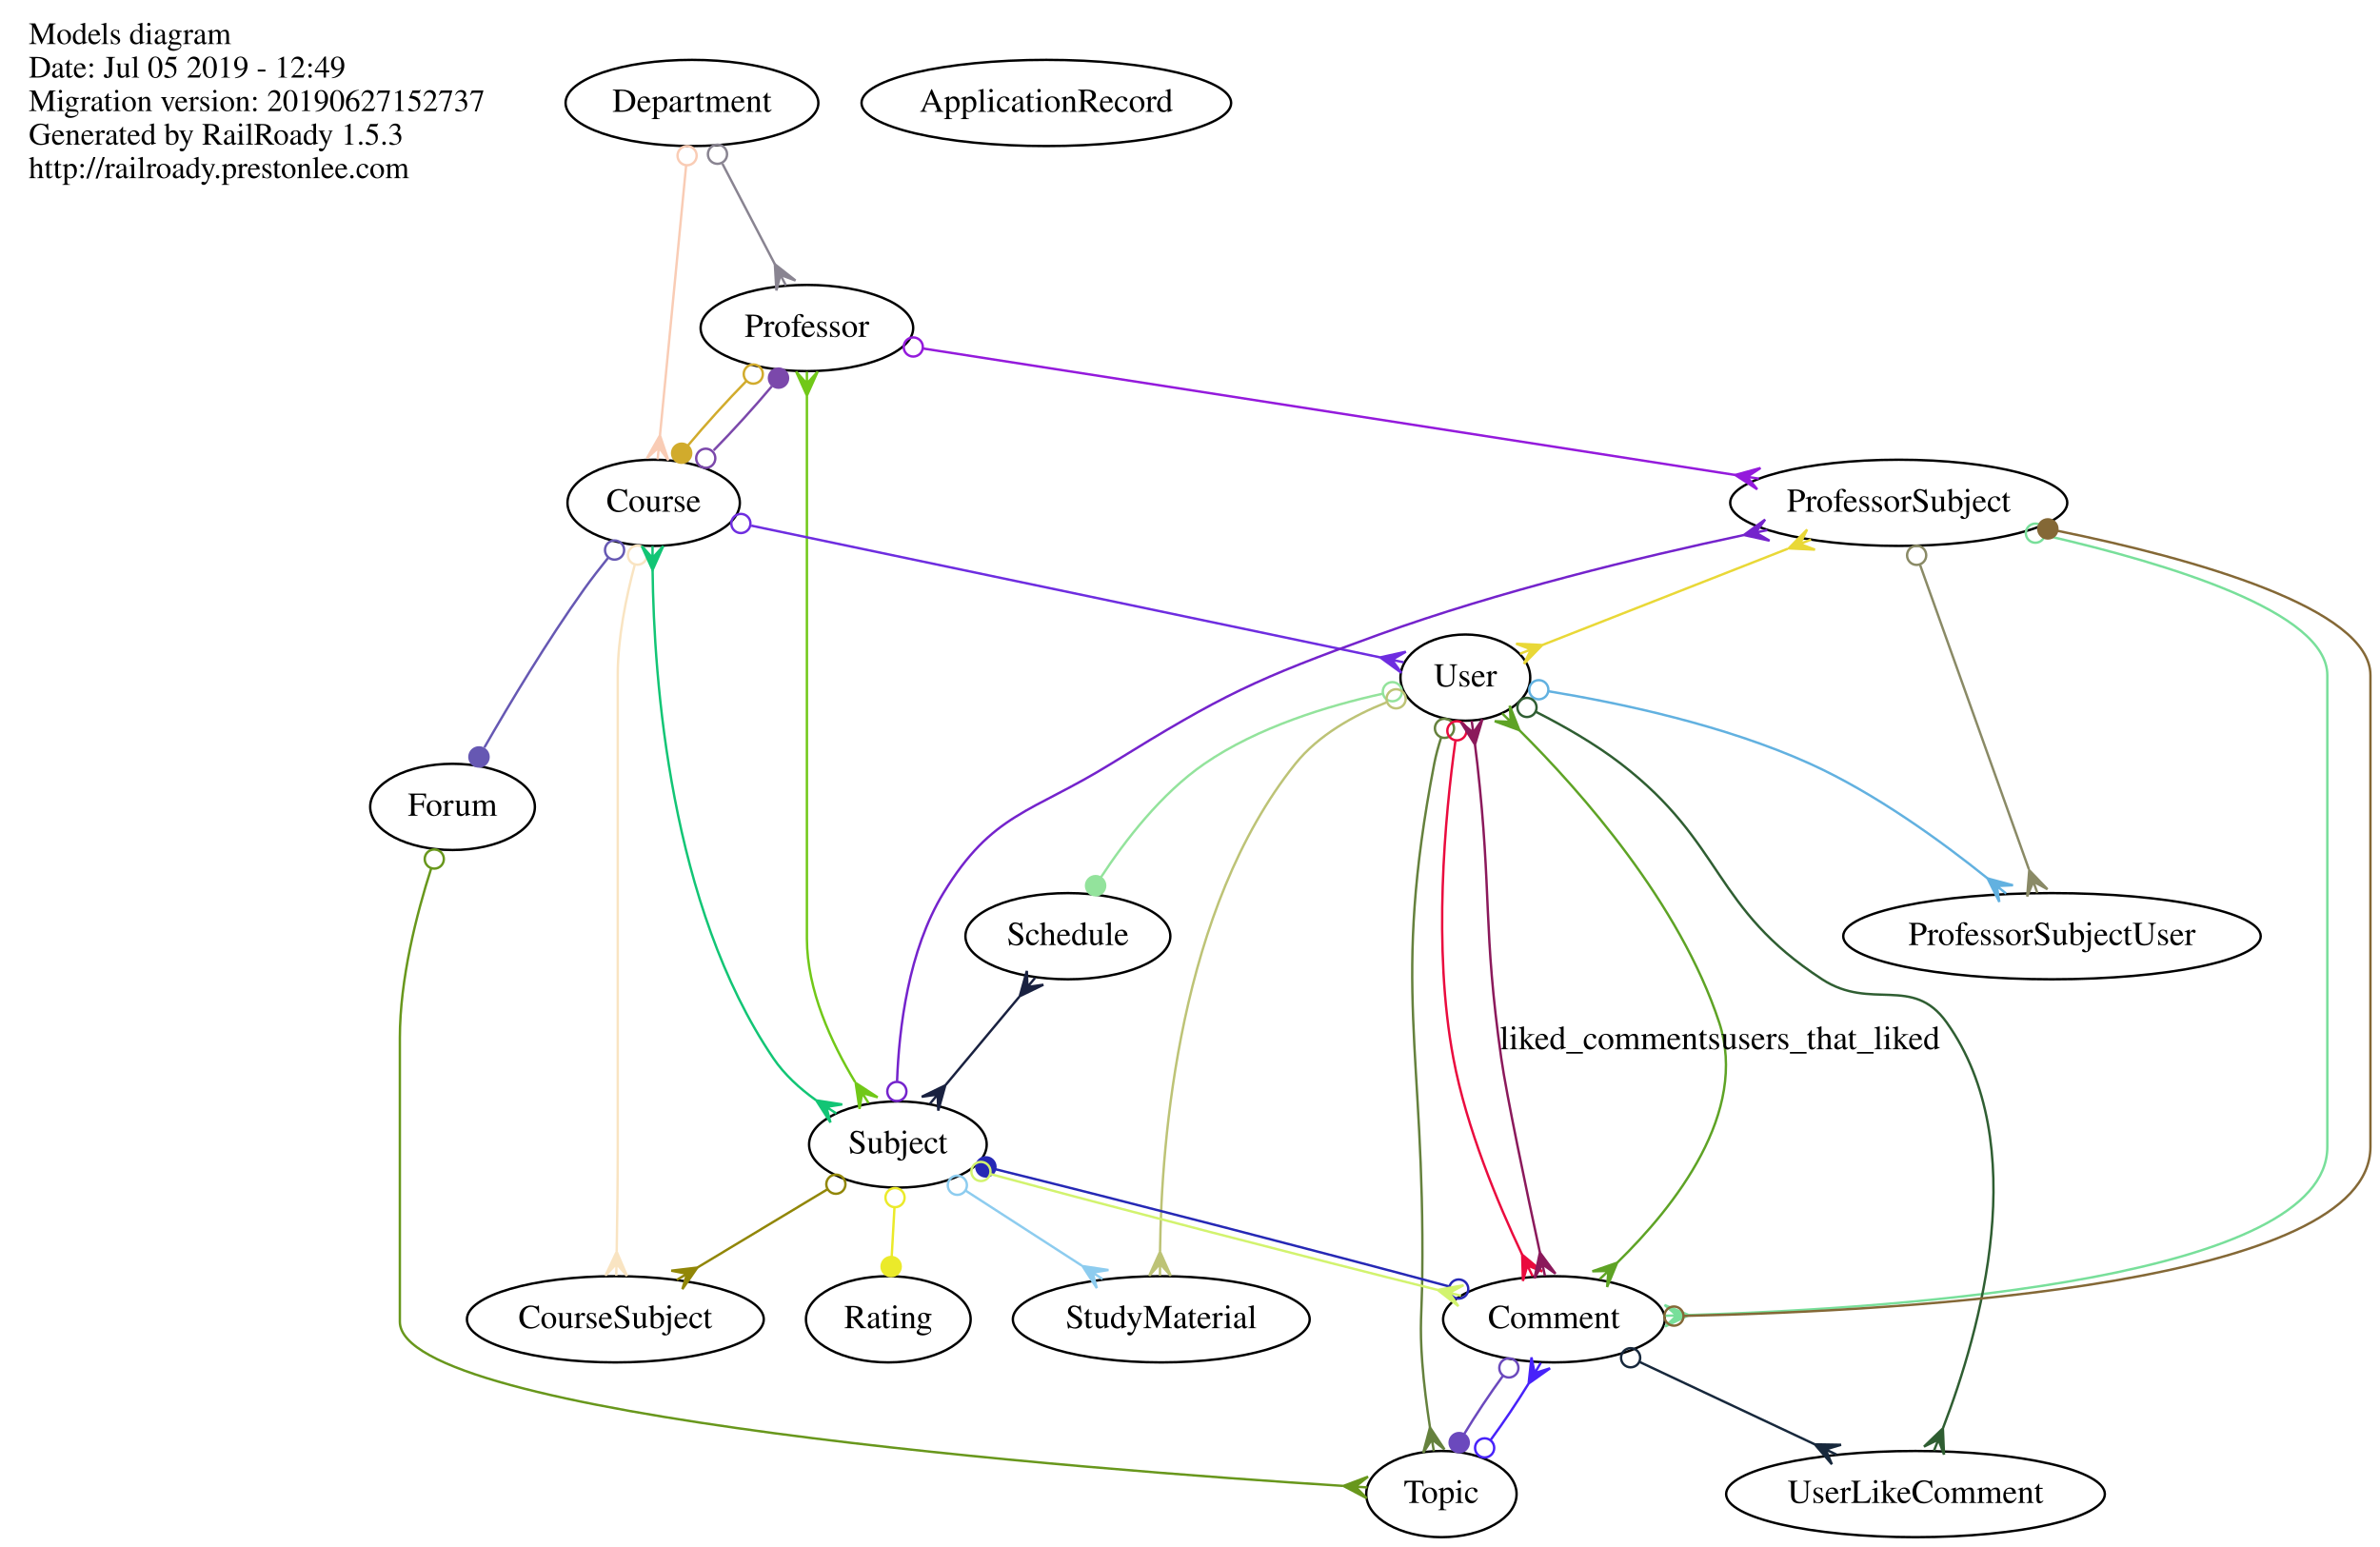
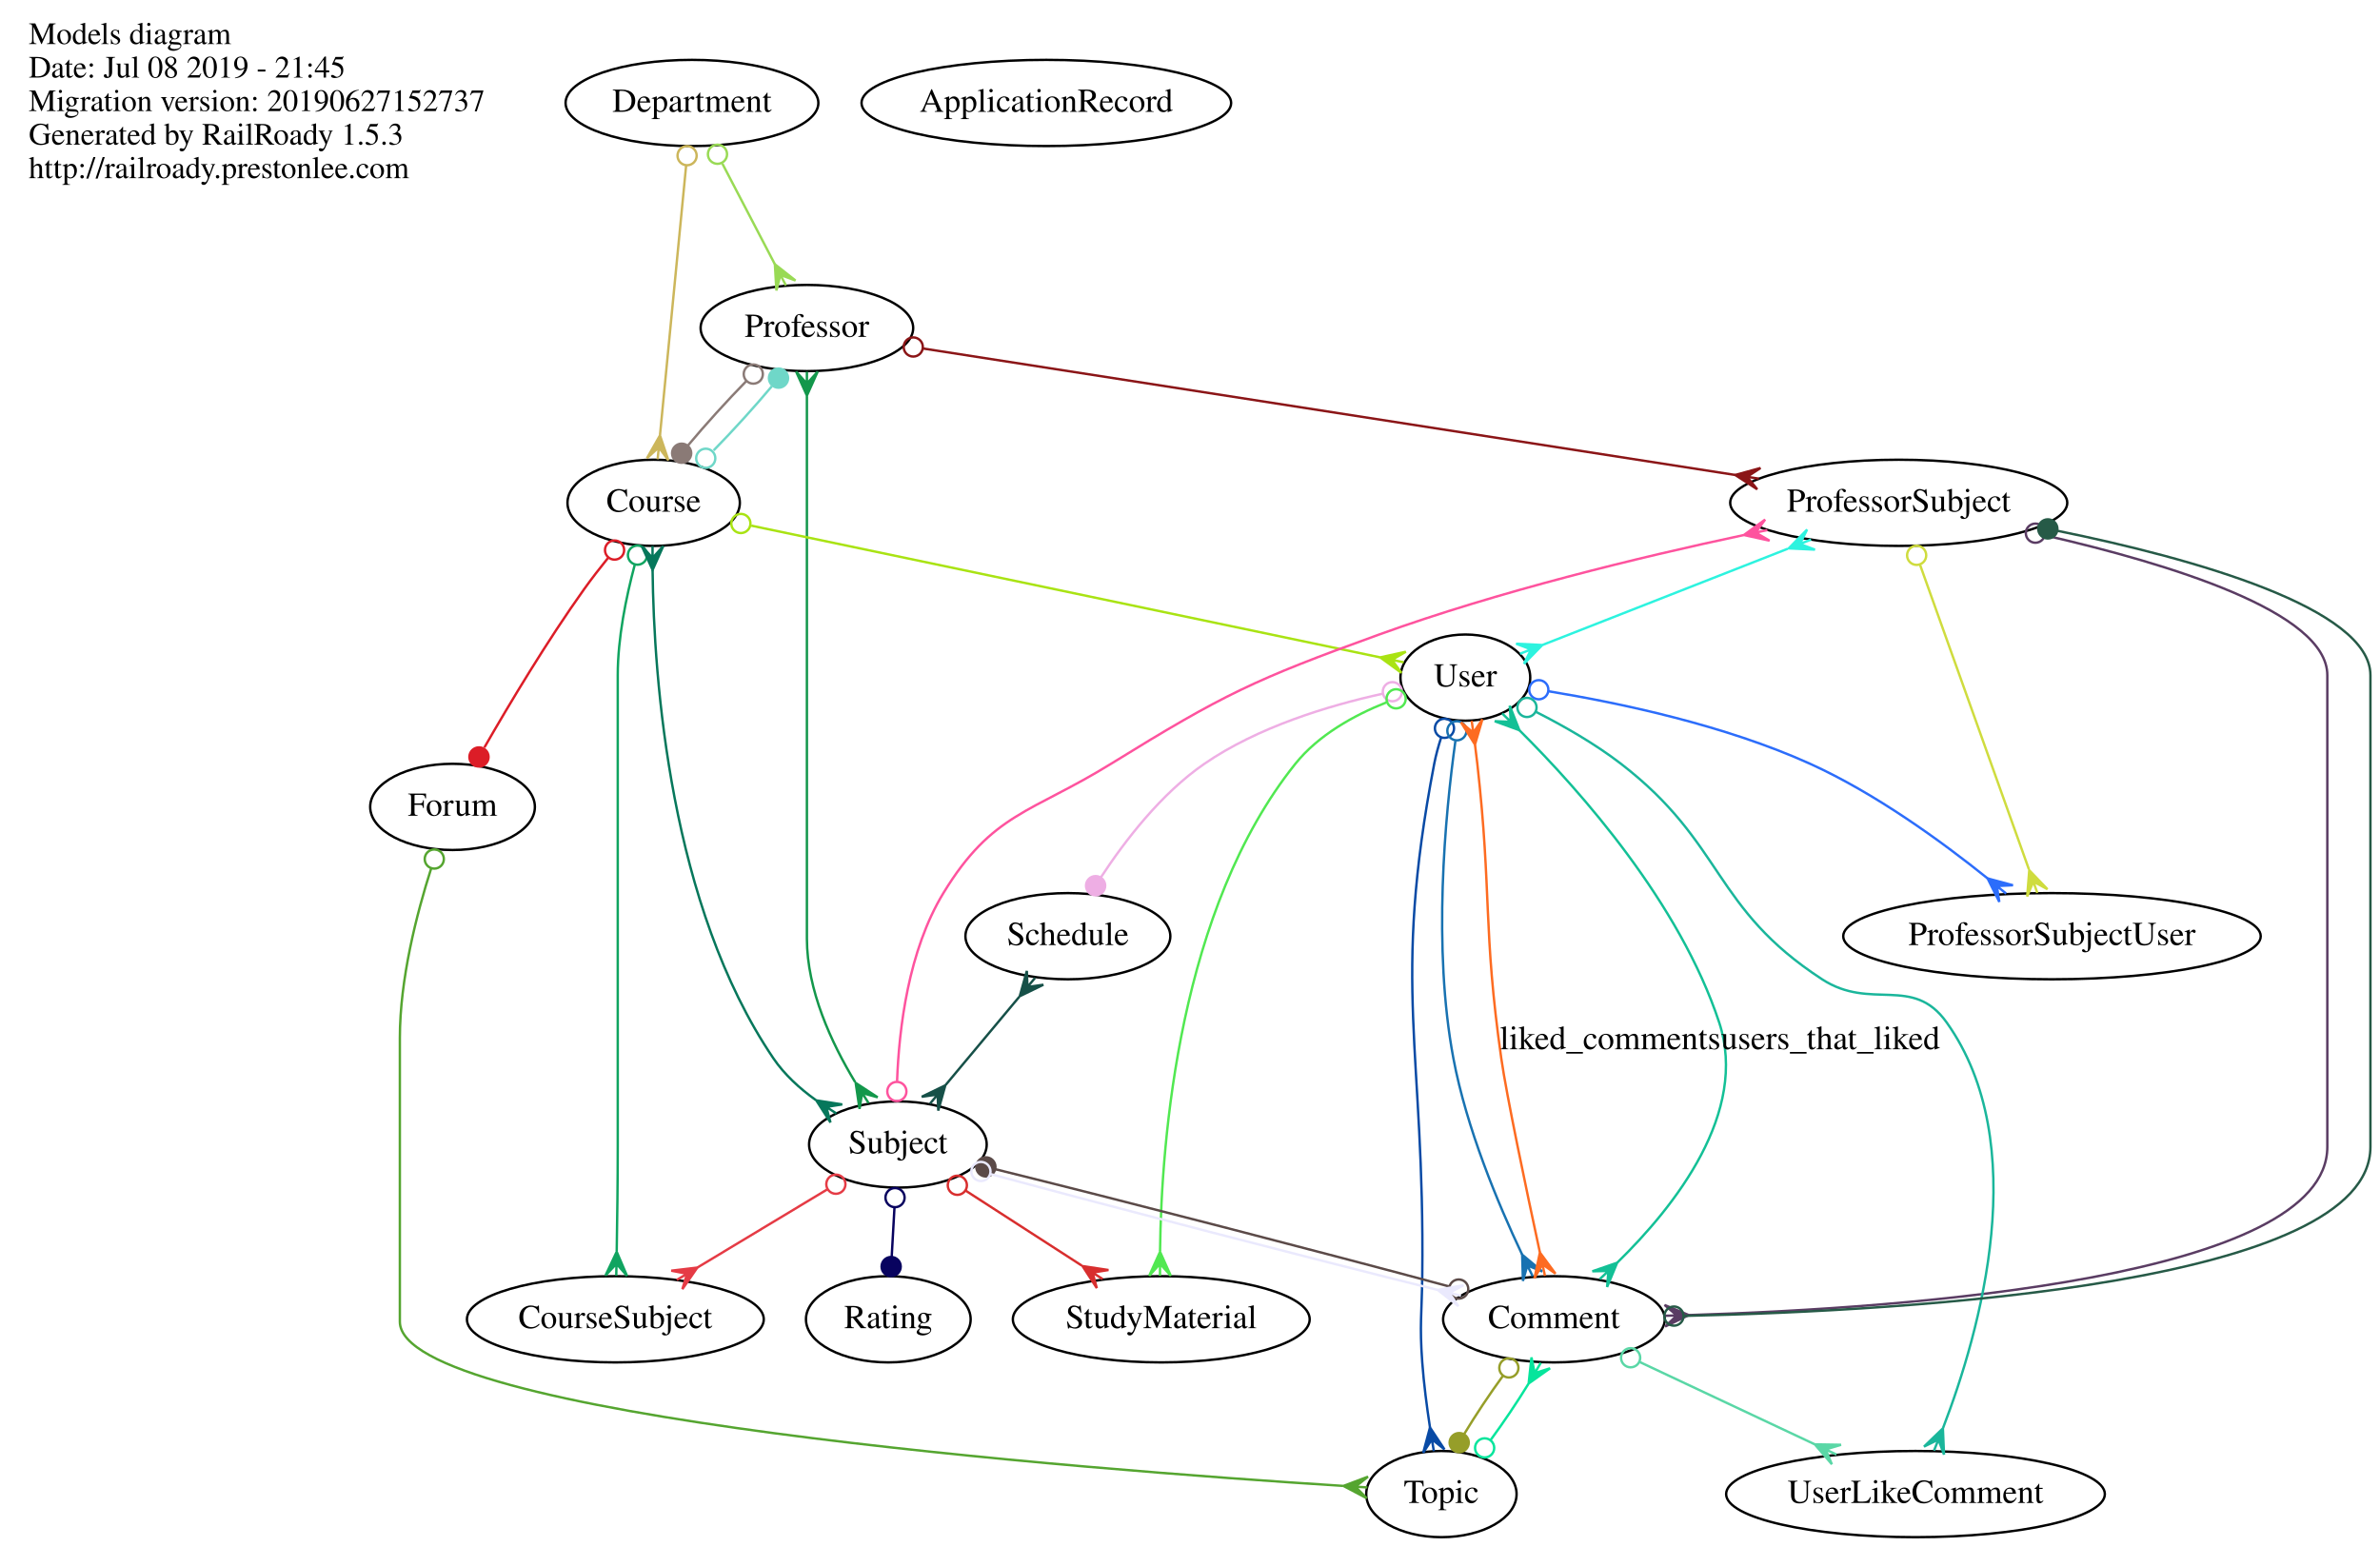
<svg xmlns="http://www.w3.org/2000/svg" width="994pt" height="646pt" viewBox="0.00 0.00 994.00 646.00">
  <g id="graph0" class="graph" transform="scale(1 1) rotate(0) translate(4 642)">
    <polygon fill="none" stroke="none" points="-4,4 -4,-642 990,-642 990,4 -4,4" />
    <g id="node1" class="node">
      <text text-anchor="start" x="8" y="-623.6" font-family="Times,serif" font-size="13.00">Models diagram</text>
-       <text text-anchor="start" x="8" y="-609.6" font-family="Times,serif" font-size="13.00">Date: Jul 05 2019 - 12:49</text>
+       <text text-anchor="start" x="8" y="-609.6" font-family="Times,serif" font-size="13.00">Date: Jul 08 2019 - 21:45</text>
      <text text-anchor="start" x="8" y="-595.6" font-family="Times,serif" font-size="13.00">Migration version: 20190627152737</text>
      <text text-anchor="start" x="8" y="-581.6" font-family="Times,serif" font-size="13.00">Generated by RailRoady 1.5.3</text>
      <text text-anchor="start" x="8" y="-567.6" font-family="Times,serif" font-size="13.00">http://railroady.prestonlee.com</text>
    </g>
    <g id="node2" class="node">
      <ellipse fill="none" stroke="black" cx="285" cy="-599" rx="52.791" ry="18" />
      <text text-anchor="middle" x="285" y="-595.3" font-family="Times,serif" font-size="14.00">Department</text>
    </g>
    <g id="node10" class="node">
      <ellipse fill="none" stroke="black" cx="333" cy="-505" rx="44.393" ry="18" />
      <text text-anchor="middle" x="333" y="-501.3" font-family="Times,serif" font-size="14.00">Professor</text>
    </g>
    <g id="edge2" class="edge">
-       <path fill="none" stroke="#898491" d="M297.699,-573.661C304.437,-560.745 312.716,-544.877 319.562,-531.755" />
-       <ellipse fill="none" stroke="#898491" cx="295.654" cy="-577.579" rx="4" ry="4" />
-       <polygon fill="#898491" stroke="#898491" points="319.626,-531.633 328.242,-524.849 321.939,-527.2 324.252,-522.767 324.252,-522.767 324.252,-522.767 321.939,-527.2 320.262,-520.686 319.626,-531.633 319.626,-531.633" />
+       <path fill="none" stroke="#99da55" d="M297.699,-573.661C304.437,-560.745 312.716,-544.877 319.562,-531.755" />
+       <ellipse fill="none" stroke="#99da55" cx="295.654" cy="-577.579" rx="4" ry="4" />
+       <polygon fill="#99da55" stroke="#99da55" points="319.626,-531.633 328.242,-524.849 321.939,-527.2 324.252,-522.767 324.252,-522.767 324.252,-522.767 321.939,-527.2 320.262,-520.686 319.626,-531.633 319.626,-531.633" />
    </g>
    <g id="node12" class="node">
      <ellipse fill="none" stroke="black" cx="269" cy="-432" rx="35.995" ry="18" />
      <text text-anchor="middle" x="269" y="-428.3" font-family="Times,serif" font-size="14.00">Course</text>
    </g>
    <g id="edge1" class="edge">
-       <path fill="none" stroke="#f9ccb5" d="M282.569,-572.932C279.628,-542.605 274.695,-491.729 271.656,-460.394" />
-       <ellipse fill="none" stroke="#f9ccb5" cx="282.962" cy="-576.982" rx="4" ry="4" />
-       <polygon fill="#f9ccb5" stroke="#f9ccb5" points="271.632,-460.144 275.146,-449.757 271.15,-455.168 270.667,-450.191 270.667,-450.191 270.667,-450.191 271.15,-455.168 266.188,-450.625 271.632,-460.144 271.632,-460.144" />
+       <path fill="none" stroke="#ccb65b" d="M282.569,-572.932C279.628,-542.605 274.695,-491.729 271.656,-460.394" />
+       <ellipse fill="none" stroke="#ccb65b" cx="282.962" cy="-576.982" rx="4" ry="4" />
+       <polygon fill="#ccb65b" stroke="#ccb65b" points="271.632,-460.144 275.146,-449.757 271.15,-455.168 270.667,-450.191 270.667,-450.191 270.667,-450.191 271.15,-455.168 266.188,-450.625 271.632,-460.144 271.632,-460.144" />
    </g>
    <g id="node3" class="node">
      <ellipse fill="none" stroke="black" cx="789" cy="-432" rx="70.388" ry="18" />
      <text text-anchor="middle" x="789" y="-428.3" font-family="Times,serif" font-size="14.00">ProfessorSubject</text>
    </g>
    <g id="node6" class="node">
      <ellipse fill="none" stroke="black" cx="853" cy="-251" rx="87.185" ry="18" />
      <text text-anchor="middle" x="853" y="-247.3" font-family="Times,serif" font-size="14.00">ProfessorSubjectUser</text>
    </g>
    <g id="edge4" class="edge">
-       <path fill="none" stroke="#8a8a66" d="M797.93,-406.024C809.896,-372.558 831.049,-313.396 843.364,-278.951" />
-       <ellipse fill="none" stroke="#8a8a66" cx="796.483" cy="-410.07" rx="4" ry="4" />
-       <polygon fill="#8a8a66" stroke="#8a8a66" points="843.515,-278.528 851.119,-270.626 845.199,-273.819 846.882,-269.111 846.882,-269.111 846.882,-269.111 845.199,-273.819 842.645,-267.596 843.515,-278.528 843.515,-278.528" />
+       <path fill="none" stroke="#cfdc3e" d="M797.93,-406.024C809.896,-372.558 831.049,-313.396 843.364,-278.951" />
+       <ellipse fill="none" stroke="#cfdc3e" cx="796.483" cy="-410.07" rx="4" ry="4" />
+       <polygon fill="#cfdc3e" stroke="#cfdc3e" points="843.515,-278.528 851.119,-270.626 845.199,-273.819 846.882,-269.111 846.882,-269.111 846.882,-269.111 845.199,-273.819 842.645,-267.596 843.515,-278.528 843.515,-278.528" />
    </g>
    <g id="node13" class="node">
      <ellipse fill="none" stroke="black" cx="608" cy="-359" rx="27.097" ry="18" />
      <text text-anchor="middle" x="608" y="-355.3" font-family="Times,serif" font-size="14.00">User</text>
    </g>
    <g id="edge5" class="edge">
-       <path fill="none" stroke="#e9d837" d="M742.62,-412.807C710.581,-400.239 668.774,-383.84 640.307,-372.673" />
-       <polygon fill="#e9d837" stroke="#e9d837" points="743.063,-412.98 750.729,-420.821 747.717,-414.806 752.372,-416.632 752.372,-416.632 752.372,-416.632 747.717,-414.806 754.015,-412.443 743.063,-412.98 743.063,-412.98" />
-       <polygon fill="#e9d837" stroke="#e9d837" points="640.141,-372.608 632.475,-364.767 635.487,-370.782 630.832,-368.956 630.832,-368.956 630.832,-368.956 635.487,-370.782 629.189,-373.145 640.141,-372.608 640.141,-372.608" />
+       <path fill="none" stroke="#2df3df" d="M742.62,-412.807C710.581,-400.239 668.774,-383.84 640.307,-372.673" />
+       <polygon fill="#2df3df" stroke="#2df3df" points="743.063,-412.98 750.729,-420.821 747.717,-414.806 752.372,-416.632 752.372,-416.632 752.372,-416.632 747.717,-414.806 754.015,-412.443 743.063,-412.98 743.063,-412.98" />
+       <polygon fill="#2df3df" stroke="#2df3df" points="640.141,-372.608 632.475,-364.767 635.487,-370.782 630.832,-368.956 630.832,-368.956 630.832,-368.956 635.487,-370.782 629.189,-373.145 640.141,-372.608 640.141,-372.608" />
    </g>
    <g id="node15" class="node">
      <ellipse fill="none" stroke="black" cx="645" cy="-91" rx="46.292" ry="18" />
      <text text-anchor="middle" x="645" y="-87.3" font-family="Times,serif" font-size="14.00">Comment</text>
    </g>
    <g id="edge3" class="edge">
-       <path fill="none" stroke="#78df9a" d="M850.052,-418.428C901.974,-406.498 968,-386.465 968,-360 968,-360 968,-360 968,-163 968,-108.389 794.05,-95.637 701.387,-92.759" />
-       <ellipse fill="none" stroke="#78df9a" cx="846.08" cy="-419.322" rx="4" ry="4" />
-       <polygon fill="#78df9a" stroke="#78df9a" points="701.318,-92.757 691.449,-87.977 696.32,-92.616 691.322,-92.475 691.322,-92.475 691.322,-92.475 696.32,-92.616 691.196,-96.974 701.318,-92.757 701.318,-92.757" />
+       <path fill="none" stroke="#5a3c63" d="M850.052,-418.428C901.974,-406.498 968,-386.465 968,-360 968,-360 968,-360 968,-163 968,-108.389 794.05,-95.637 701.387,-92.759" />
+       <ellipse fill="none" stroke="#5a3c63" cx="846.08" cy="-419.322" rx="4" ry="4" />
+       <polygon fill="#5a3c63" stroke="#5a3c63" points="701.318,-92.757 691.449,-87.977 696.32,-92.616 691.322,-92.475 691.322,-92.475 691.322,-92.475 696.32,-92.616 691.196,-96.974 701.318,-92.757 701.318,-92.757" />
    </g>
    <g id="node4" class="node">
      <ellipse fill="none" stroke="black" cx="442" cy="-251" rx="42.793" ry="18" />
      <text text-anchor="middle" x="442" y="-247.3" font-family="Times,serif" font-size="14.00">Schedule</text>
    </g>
    <g id="node16" class="node">
      <ellipse fill="none" stroke="black" cx="371" cy="-164" rx="37.093" ry="18" />
      <text text-anchor="middle" x="371" y="-160.3" font-family="Times,serif" font-size="14.00">Subject</text>
    </g>
    <g id="edge6" class="edge">
-       <path fill="none" stroke="#192140" d="M421.649,-225.636C412.026,-214.115 400.574,-200.406 390.997,-188.94" />
-       <polygon fill="#192140" stroke="#192140" points="421.9,-225.936 424.857,-236.496 425.105,-229.774 428.31,-233.611 428.31,-233.611 428.31,-233.611 425.105,-229.774 431.764,-230.726 421.9,-225.936 421.9,-225.936" />
-       <polygon fill="#192140" stroke="#192140" points="390.817,-188.725 387.86,-178.165 387.612,-184.888 384.407,-181.05 384.407,-181.05 384.407,-181.05 387.612,-184.888 380.953,-183.935 390.817,-188.725 390.817,-188.725" />
+       <path fill="none" stroke="#165048" d="M421.649,-225.636C412.026,-214.115 400.574,-200.406 390.997,-188.94" />
+       <polygon fill="#165048" stroke="#165048" points="421.9,-225.936 424.857,-236.496 425.105,-229.774 428.31,-233.611 428.31,-233.611 428.31,-233.611 425.105,-229.774 431.764,-230.726 421.9,-225.936 421.9,-225.936" />
+       <polygon fill="#165048" stroke="#165048" points="390.817,-188.725 387.86,-178.165 387.612,-184.888 384.407,-181.05 384.407,-181.05 384.407,-181.05 387.612,-184.888 380.953,-183.935 390.817,-188.725 390.817,-188.725" />
    </g>
    <g id="node5" class="node">
      <ellipse fill="none" stroke="black" cx="481" cy="-91" rx="61.99" ry="18" />
      <text text-anchor="middle" x="481" y="-87.3" font-family="Times,serif" font-size="14.00">StudyMaterial</text>
    </g>
    <g id="node7" class="node">
      <ellipse fill="none" stroke="black" cx="433" cy="-599" rx="77.187" ry="18" />
      <text text-anchor="middle" x="433" y="-595.3" font-family="Times,serif" font-size="14.00">ApplicationRecord</text>
    </g>
    <g id="node8" class="node">
      <ellipse fill="none" stroke="black" cx="367" cy="-91" rx="34.394" ry="18" />
      <text text-anchor="middle" x="367" y="-87.3" font-family="Times,serif" font-size="14.00">Rating</text>
    </g>
    <g id="node9" class="node">
      <ellipse fill="none" stroke="black" cx="253" cy="-91" rx="61.99" ry="18" />
      <text text-anchor="middle" x="253" y="-87.3" font-family="Times,serif" font-size="14.00">CourseSubject</text>
    </g>
    <g id="edge8" class="edge">
-       <path fill="none" stroke="#941adc" d="M381.605,-496.432C463.126,-483.739 627.606,-458.129 720.708,-443.633" />
-       <ellipse fill="none" stroke="#941adc" cx="377.419" cy="-497.084" rx="4" ry="4" />
-       <polygon fill="#941adc" stroke="#941adc" points="720.713,-443.633 731.286,-446.54 725.653,-442.863 730.594,-442.094 730.594,-442.094 730.594,-442.094 725.653,-442.863 729.901,-437.648 720.713,-443.633 720.713,-443.633" />
+       <path fill="none" stroke="#8b1517" d="M381.605,-496.432C463.126,-483.739 627.606,-458.129 720.708,-443.633" />
+       <ellipse fill="none" stroke="#8b1517" cx="377.419" cy="-497.084" rx="4" ry="4" />
+       <polygon fill="#8b1517" stroke="#8b1517" points="720.713,-443.633 731.286,-446.54 725.653,-442.863 730.594,-442.094 730.594,-442.094 730.594,-442.094 725.653,-442.863 729.901,-437.648 720.713,-443.633 720.713,-443.633" />
    </g>
    <g id="edge7" class="edge">
-       <path fill="none" stroke="#d1ab2c" d="M307.776,-482.926C299.483,-474.445 290.6,-464.64 283.349,-455.976" />
-       <ellipse fill="none" stroke="#d1ab2c" cx="310.608" cy="-485.763" rx="4" ry="4" />
-       <ellipse fill="#d1ab2c" stroke="#d1ab2c" cx="280.688" cy="-452.714" rx="4" ry="4" />
+       <path fill="none" stroke="#8a7a76" d="M307.776,-482.926C299.483,-474.445 290.6,-464.64 283.349,-455.976" />
+       <ellipse fill="none" stroke="#8a7a76" cx="310.608" cy="-485.763" rx="4" ry="4" />
+       <ellipse fill="#8a7a76" stroke="#8a7a76" cx="280.688" cy="-452.714" rx="4" ry="4" />
    </g>
    <g id="edge9" class="edge">
-       <path fill="none" stroke="#71c818" d="M333,-476.489C333,-463.329 333,-447.349 333,-433 333,-433 333,-433 333,-250 333,-228.515 343.243,-206.427 353.094,-190.154" />
-       <polygon fill="#71c818" stroke="#71c818" points="333,-476.784 328.5,-486.784 333,-481.784 333,-486.784 333,-486.784 333,-486.784 333,-481.784 337.5,-486.784 333,-476.784 333,-476.784" />
-       <polygon fill="#71c818" stroke="#71c818" points="353.375,-189.714 362.557,-183.719 356.071,-185.503 358.767,-181.293 358.767,-181.293 358.767,-181.293 356.071,-185.503 354.978,-178.866 353.375,-189.714 353.375,-189.714" />
+       <path fill="none" stroke="#13974b" d="M333,-476.489C333,-463.329 333,-447.349 333,-433 333,-433 333,-433 333,-250 333,-228.515 343.243,-206.427 353.094,-190.154" />
+       <polygon fill="#13974b" stroke="#13974b" points="333,-476.784 328.5,-486.784 333,-481.784 333,-486.784 333,-486.784 333,-486.784 333,-481.784 337.5,-486.784 333,-476.784 333,-476.784" />
+       <polygon fill="#13974b" stroke="#13974b" points="353.375,-189.714 362.557,-183.719 356.071,-185.503 358.767,-181.293 358.767,-181.293 358.767,-181.293 356.071,-185.503 354.978,-178.866 353.375,-189.714 353.375,-189.714" />
    </g>
    <g id="node11" class="node">
      <ellipse fill="none" stroke="black" cx="796" cy="-18" rx="79.087" ry="18" />
      <text text-anchor="middle" x="796" y="-14.3" font-family="Times,serif" font-size="14.00">UserLikeComment</text>
    </g>
    <g id="edge11" class="edge">
-       <path fill="none" stroke="#f9e4c2" d="M261.095,-406.097C257.485,-392.6 254,-375.545 254,-360 254,-360 254,-360 254,-163 254,-148.65 253.793,-132.67 253.568,-119.509" />
-       <ellipse fill="none" stroke="#f9e4c2" cx="262.24" cy="-410.147" rx="4" ry="4" />
-       <polygon fill="#f9e4c2" stroke="#f9e4c2" points="253.562,-119.214 257.877,-109.132 253.47,-114.215 253.378,-109.215 253.378,-109.215 253.378,-109.215 253.47,-114.215 248.879,-109.298 253.562,-119.214 253.562,-119.214" />
+       <path fill="none" stroke="#10a460" d="M261.095,-406.097C257.485,-392.6 254,-375.545 254,-360 254,-360 254,-360 254,-163 254,-148.65 253.793,-132.67 253.568,-119.509" />
+       <ellipse fill="none" stroke="#10a460" cx="262.24" cy="-410.147" rx="4" ry="4" />
+       <polygon fill="#10a460" stroke="#10a460" points="253.562,-119.214 257.877,-109.132 253.47,-114.215 253.378,-109.215 253.378,-109.215 253.378,-109.215 253.47,-114.215 248.879,-109.298 253.562,-119.214 253.562,-119.214" />
    </g>
    <g id="edge14" class="edge">
-       <path fill="none" stroke="#7b48ab" d="M294.066,-453.912C302.298,-462.322 311.127,-472.055 318.372,-480.691" />
-       <ellipse fill="none" stroke="#7b48ab" cx="290.753" cy="-450.605" rx="4" ry="4" />
-       <ellipse fill="#7b48ab" stroke="#7b48ab" cx="321.141" cy="-484.077" rx="4" ry="4" />
+       <path fill="none" stroke="#6fd7c8" d="M294.066,-453.912C302.298,-462.322 311.127,-472.055 318.372,-480.691" />
+       <ellipse fill="none" stroke="#6fd7c8" cx="290.753" cy="-450.605" rx="4" ry="4" />
+       <ellipse fill="#6fd7c8" stroke="#6fd7c8" cx="321.141" cy="-484.077" rx="4" ry="4" />
    </g>
    <g id="edge10" class="edge">
-       <path fill="none" stroke="#6e2de0" d="M309.751,-422.465C376.686,-408.446 508.8,-380.776 572.289,-367.479" />
-       <ellipse fill="none" stroke="#6e2de0" cx="305.42" cy="-423.372" rx="4" ry="4" />
-       <polygon fill="#6e2de0" stroke="#6e2de0" points="572.443,-367.447 583.153,-369.802 577.337,-366.422 582.231,-365.397 582.231,-365.397 582.231,-365.397 577.337,-366.422 581.308,-360.993 572.443,-367.447 572.443,-367.447" />
+       <path fill="none" stroke="#a9e313" d="M309.751,-422.465C376.686,-408.446 508.8,-380.776 572.289,-367.479" />
+       <ellipse fill="none" stroke="#a9e313" cx="305.42" cy="-423.372" rx="4" ry="4" />
+       <polygon fill="#a9e313" stroke="#a9e313" points="572.443,-367.447 583.153,-369.802 577.337,-366.422 582.231,-365.397 582.231,-365.397 582.231,-365.397 577.337,-366.422 581.308,-360.993 572.443,-367.447 572.443,-367.447" />
    </g>
    <g id="edge12" class="edge">
-       <path fill="none" stroke="#12c575" d="M268.551,-403.891C269.076,-357.968 275.834,-263.672 319,-200 323.594,-193.223 329.979,-187.407 336.706,-182.572" />
-       <polygon fill="#12c575" stroke="#12c575" points="268.551,-403.962 264.029,-413.952 268.54,-408.962 268.529,-413.962 268.529,-413.962 268.529,-413.962 268.54,-408.962 273.029,-413.971 268.551,-403.962 268.551,-403.962" />
-       <polygon fill="#12c575" stroke="#12c575" points="336.92,-182.432 347.756,-180.744 341.11,-179.702 345.299,-176.973 345.299,-176.973 345.299,-176.973 341.11,-179.702 342.843,-173.203 336.92,-182.432 336.92,-182.432" />
+       <path fill="none" stroke="#06775b" d="M268.551,-403.891C269.076,-357.968 275.834,-263.672 319,-200 323.594,-193.223 329.979,-187.407 336.706,-182.572" />
+       <polygon fill="#06775b" stroke="#06775b" points="268.551,-403.962 264.029,-413.952 268.54,-408.962 268.529,-413.962 268.529,-413.962 268.529,-413.962 268.54,-408.962 273.029,-413.971 268.551,-403.962 268.551,-403.962" />
+       <polygon fill="#06775b" stroke="#06775b" points="336.92,-182.432 347.756,-180.744 341.11,-179.702 345.299,-176.973 345.299,-176.973 345.299,-176.973 341.11,-179.702 342.843,-173.203 336.92,-182.432 336.92,-182.432" />
    </g>
    <g id="node17" class="node">
      <ellipse fill="none" stroke="black" cx="185" cy="-305" rx="34.394" ry="18" />
      <text text-anchor="middle" x="185" y="-301.3" font-family="Times,serif" font-size="14.00">Forum</text>
    </g>
    <g id="edge13" class="edge">
-       <path fill="none" stroke="#6658b3" d="M249.935,-408.961C246.517,-404.742 243.07,-400.298 240,-396 224.541,-374.356 208.918,-348.3 198.295,-329.806" />
-       <ellipse fill="none" stroke="#6658b3" cx="252.672" cy="-412.27" rx="4" ry="4" />
-       <ellipse fill="#6658b3" stroke="#6658b3" cx="196.043" cy="-325.854" rx="4" ry="4" />
+       <path fill="none" stroke="#dc1d27" d="M249.935,-408.961C246.517,-404.742 243.07,-400.298 240,-396 224.541,-374.356 208.918,-348.3 198.295,-329.806" />
+       <ellipse fill="none" stroke="#dc1d27" cx="252.672" cy="-412.27" rx="4" ry="4" />
+       <ellipse fill="#dc1d27" stroke="#dc1d27" cx="196.043" cy="-325.854" rx="4" ry="4" />
    </g>
    <g id="edge15" class="edge">
-       <path fill="none" stroke="#93e39c" d="M573.416,-352.265C550.756,-347.274 521.314,-338.349 499,-323 481.043,-310.648 465.894,-291.005 455.737,-275.508" />
-       <ellipse fill="none" stroke="#93e39c" cx="577.515" cy="-353.117" rx="4" ry="4" />
-       <ellipse fill="#93e39c" stroke="#93e39c" cx="453.573" cy="-272.098" rx="4" ry="4" />
+       <path fill="none" stroke="#eeaee4" d="M573.416,-352.265C550.756,-347.274 521.314,-338.349 499,-323 481.043,-310.648 465.894,-291.005 455.737,-275.508" />
+       <ellipse fill="none" stroke="#eeaee4" cx="577.515" cy="-353.117" rx="4" ry="4" />
+       <ellipse fill="#eeaee4" stroke="#eeaee4" cx="453.573" cy="-272.098" rx="4" ry="4" />
    </g>
    <g id="edge19" class="edge">
-       <path fill="none" stroke="#bdc376" d="M575.018,-348.642C561.419,-343.217 546.623,-335.015 537,-323 488.519,-262.47 481.039,-166.32 480.489,-119.47" />
-       <ellipse fill="none" stroke="#bdc376" cx="579.085" cy="-350.14" rx="4" ry="4" />
-       <polygon fill="#bdc376" stroke="#bdc376" points="480.489,-119.196 484.973,-109.189 480.481,-114.196 480.473,-109.196 480.473,-109.196 480.473,-109.196 480.481,-114.196 475.973,-109.203 480.489,-119.196 480.489,-119.196" />
+       <path fill="none" stroke="#51e851" d="M575.018,-348.642C561.419,-343.217 546.623,-335.015 537,-323 488.519,-262.47 481.039,-166.32 480.489,-119.47" />
+       <ellipse fill="none" stroke="#51e851" cx="579.085" cy="-350.14" rx="4" ry="4" />
+       <polygon fill="#51e851" stroke="#51e851" points="480.489,-119.196 484.973,-109.189 480.481,-114.196 480.473,-109.196 480.473,-109.196 480.473,-109.196 480.481,-114.196 475.973,-109.203 480.489,-119.196 480.489,-119.196" />
    </g>
    <g id="edge20" class="edge">
-       <path fill="none" stroke="#62b1e0" d="M642.78,-353.288C672.714,-348.368 716.551,-339.068 752,-323 779.16,-310.689 806.629,-290.79 826.05,-275.186" />
-       <ellipse fill="none" stroke="#62b1e0" cx="638.676" cy="-353.936" rx="4" ry="4" />
-       <polygon fill="#62b1e0" stroke="#62b1e0" points="826.118,-275.13 836.707,-272.278 829.987,-271.963 833.856,-268.796 833.856,-268.796 833.856,-268.796 829.987,-271.963 831.006,-265.314 826.118,-275.13 826.118,-275.13" />
+       <path fill="none" stroke="#2c6dfb" d="M642.78,-353.288C672.714,-348.368 716.551,-339.068 752,-323 779.16,-310.689 806.629,-290.79 826.05,-275.186" />
+       <ellipse fill="none" stroke="#2c6dfb" cx="638.676" cy="-353.936" rx="4" ry="4" />
+       <polygon fill="#2c6dfb" stroke="#2c6dfb" points="826.118,-275.13 836.707,-272.278 829.987,-271.963 833.856,-268.796 833.856,-268.796 833.856,-268.796 829.987,-271.963 831.006,-265.314 826.118,-275.13 826.118,-275.13" />
    </g>
    <g id="edge16" class="edge">
-       <path fill="none" stroke="#2f5e32" d="M637.507,-344.684C649.091,-338.813 662.177,-331.346 673,-323 716.328,-289.587 711.13,-262.828 757,-233 777.503,-219.668 794.814,-234.922 809,-215 845.106,-164.294 823.115,-86.252 807.519,-45.634" />
-       <ellipse fill="none" stroke="#2f5e32" cx="633.738" cy="-346.538" rx="4" ry="4" />
-       <polygon fill="#2f5e32" stroke="#2f5e32" points="807.441,-45.44 807.91,-34.484 805.586,-40.797 803.731,-36.154 803.731,-36.154 803.731,-36.154 805.586,-40.797 799.552,-37.823 807.441,-45.44 807.441,-45.44" />
+       <path fill="none" stroke="#1ab69b" d="M637.507,-344.684C649.091,-338.813 662.177,-331.346 673,-323 716.328,-289.587 711.13,-262.828 757,-233 777.503,-219.668 794.814,-234.922 809,-215 845.106,-164.294 823.115,-86.252 807.519,-45.634" />
+       <ellipse fill="none" stroke="#1ab69b" cx="633.738" cy="-346.538" rx="4" ry="4" />
+       <polygon fill="#1ab69b" stroke="#1ab69b" points="807.441,-45.44 807.91,-34.484 805.586,-40.797 803.731,-36.154 803.731,-36.154 803.731,-36.154 805.586,-40.797 799.552,-37.823 807.441,-45.44 807.441,-45.44" />
    </g>
    <g id="node14" class="node">
      <ellipse fill="none" stroke="black" cx="598" cy="-18" rx="31.396" ry="18" />
      <text text-anchor="middle" x="598" y="-14.3" font-family="Times,serif" font-size="14.00">Topic</text>
    </g>
    <g id="edge21" class="edge">
-       <path fill="none" stroke="#65813d" d="M597.887,-333.945C596.714,-330.331 595.692,-326.607 595,-323 577.079,-229.566 591.111,-204.131 590,-109 589.813,-93.001 588.824,-88.957 590,-73 590.653,-64.13 591.903,-54.507 593.223,-45.874" />
-       <ellipse fill="none" stroke="#65813d" cx="599.276" cy="-337.824" rx="4" ry="4" />
-       <polygon fill="#65813d" stroke="#65813d" points="593.232,-45.824 599.276,-36.675 594.033,-40.889 594.834,-35.953 594.834,-35.953 594.834,-35.953 594.033,-40.889 590.393,-35.232 593.232,-45.824 593.232,-45.824" />
+       <path fill="none" stroke="#084aa5" d="M597.887,-333.945C596.714,-330.331 595.692,-326.607 595,-323 577.079,-229.566 591.111,-204.131 590,-109 589.813,-93.001 588.824,-88.957 590,-73 590.653,-64.13 591.903,-54.507 593.223,-45.874" />
+       <ellipse fill="none" stroke="#084aa5" cx="599.276" cy="-337.824" rx="4" ry="4" />
+       <polygon fill="#084aa5" stroke="#084aa5" points="593.232,-45.824 599.276,-36.675 594.033,-40.889 594.834,-35.953 594.834,-35.953 594.834,-35.953 594.033,-40.889 590.393,-35.232 593.232,-45.824 593.232,-45.824" />
    </g>
    <g id="edge17" class="edge">
-       <path fill="none" stroke="#ea0b3e" d="M603.845,-332.527C599.48,-301.082 594.35,-246.106 603,-200 608.469,-170.85 621.567,-139.458 631.694,-118.073" />
-       <ellipse fill="none" stroke="#ea0b3e" cx="604.466" cy="-336.788" rx="4" ry="4" />
-       <polygon fill="#ea0b3e" stroke="#ea0b3e" points="631.733,-117.992 640.148,-110.96 633.917,-113.493 636.1,-108.995 636.1,-108.995 636.1,-108.995 633.917,-113.493 632.052,-107.03 631.733,-117.992 631.733,-117.992" />
+       <path fill="none" stroke="#1872b1" d="M603.845,-332.527C599.48,-301.082 594.35,-246.106 603,-200 608.469,-170.85 621.567,-139.458 631.694,-118.073" />
+       <ellipse fill="none" stroke="#1872b1" cx="604.466" cy="-336.788" rx="4" ry="4" />
+       <polygon fill="#1872b1" stroke="#1872b1" points="631.733,-117.992 640.148,-110.96 633.917,-113.493 636.1,-108.995 636.1,-108.995 636.1,-108.995 633.917,-113.493 632.052,-107.03 631.733,-117.992 631.733,-117.992" />
    </g>
    <g id="edge18" class="edge">
-       <path fill="none" stroke="#8b195b" d="M612.039,-330.888C612.386,-328.225 612.713,-325.562 613,-323 619.103,-268.494 615.29,-254.302 623,-200 625.173,-184.697 633.365,-145.697 639.114,-119.004" />
-       <polygon fill="#8b195b" stroke="#8b195b" points="612.019,-331.031 606.192,-340.32 611.334,-335.984 610.65,-340.937 610.65,-340.937 610.65,-340.937 611.334,-335.984 615.107,-341.553 612.019,-331.031 612.019,-331.031" />
-       <polygon fill="#8b195b" stroke="#8b195b" points="639.14,-118.883 645.652,-110.06 640.197,-113.996 641.254,-109.109 641.254,-109.109 641.254,-109.109 640.197,-113.996 636.856,-108.157 639.14,-118.883 639.14,-118.883" />
+       <path fill="none" stroke="#fd6b21" d="M612.039,-330.888C612.386,-328.225 612.713,-325.562 613,-323 619.103,-268.494 615.29,-254.302 623,-200 625.173,-184.697 633.365,-145.697 639.114,-119.004" />
+       <polygon fill="#fd6b21" stroke="#fd6b21" points="612.019,-331.031 606.192,-340.32 611.334,-335.984 610.65,-340.937 610.65,-340.937 610.65,-340.937 611.334,-335.984 615.107,-341.553 612.019,-331.031 612.019,-331.031" />
+       <polygon fill="#fd6b21" stroke="#fd6b21" points="639.14,-118.883 645.652,-110.06 640.197,-113.996 641.254,-109.109 641.254,-109.109 641.254,-109.109 640.197,-113.996 636.856,-108.157 639.14,-118.883 639.14,-118.883" />
      <text text-anchor="middle" x="668.5" y="-203.8" font-family="Times,serif" font-size="14.00">liked_comments</text>
    </g>
    <g id="edge22" class="edge">
-       <path fill="none" stroke="#4722fa" d="M618.542,-40.568C623.971,-47.952 629.581,-56.292 634.313,-63.99" />
-       <ellipse fill="none" stroke="#4722fa" cx="616.055" cy="-37.288" rx="4" ry="4" />
-       <polygon fill="#4722fa" stroke="#4722fa" points="634.432,-64.193 635.622,-75.094 636.966,-68.503 639.501,-72.813 639.501,-72.813 639.501,-72.813 636.966,-68.503 643.38,-70.532 634.432,-64.193 634.432,-64.193" />
+       <path fill="none" stroke="#06e59c" d="M618.542,-40.568C623.971,-47.952 629.581,-56.292 634.313,-63.99" />
+       <ellipse fill="none" stroke="#06e59c" cx="616.055" cy="-37.288" rx="4" ry="4" />
+       <polygon fill="#06e59c" stroke="#06e59c" points="634.432,-64.193 635.622,-75.094 636.966,-68.503 639.501,-72.813 639.501,-72.813 639.501,-72.813 636.966,-68.503 643.38,-70.532 634.432,-64.193 634.432,-64.193" />
    </g>
    <g id="edge25" class="edge">
-       <path fill="none" stroke="#846836" d="M699.294,-92.421C795.634,-94.55 986,-105.87 986,-163 986,-360 986,-360 986,-360 986,-387.907 912.585,-408.661 855.313,-420.305" />
-       <ellipse fill="none" stroke="#846836" cx="695.117" cy="-92.337" rx="4" ry="4" />
-       <ellipse fill="#846836" stroke="#846836" cx="851.272" cy="-421.108" rx="4" ry="4" />
+       <path fill="none" stroke="#265a47" d="M699.294,-92.421C795.634,-94.55 986,-105.87 986,-163 986,-360 986,-360 986,-360 986,-387.907 912.585,-408.661 855.313,-420.305" />
+       <ellipse fill="none" stroke="#265a47" cx="695.117" cy="-92.337" rx="4" ry="4" />
+       <ellipse fill="#265a47" stroke="#265a47" cx="851.272" cy="-421.108" rx="4" ry="4" />
    </g>
    <g id="edge23" class="edge">
-       <path fill="none" stroke="#17283c" d="M680.857,-73.14C702.755,-62.844 730.862,-49.628 753.825,-38.831" />
-       <ellipse fill="none" stroke="#17283c" cx="677.022" cy="-74.943" rx="4" ry="4" />
-       <polygon fill="#17283c" stroke="#17283c" points="753.944,-38.775 764.908,-38.592 758.469,-36.647 762.994,-34.52 762.994,-34.52 762.994,-34.52 758.469,-36.647 761.079,-30.447 753.944,-38.775 753.944,-38.775" />
+       <path fill="none" stroke="#5ad7a6" d="M680.857,-73.14C702.755,-62.844 730.862,-49.628 753.825,-38.831" />
+       <ellipse fill="none" stroke="#5ad7a6" cx="677.022" cy="-74.943" rx="4" ry="4" />
+       <polygon fill="#5ad7a6" stroke="#5ad7a6" points="753.944,-38.775 764.908,-38.592 758.469,-36.647 762.994,-34.52 762.994,-34.52 762.994,-34.52 758.469,-36.647 761.079,-30.447 753.944,-38.775 753.944,-38.775" />
    </g>
    <g id="edge24" class="edge">
-       <path fill="none" stroke="#5ea325" d="M671.419,-114.641C695.764,-138.417 726.385,-177.495 714,-215 697.596,-264.677 656.534,-311.187 630.599,-336.994" />
-       <polygon fill="#5ea325" stroke="#5ea325" points="671.402,-114.625 667.203,-104.495 667.761,-111.198 664.119,-107.772 664.119,-107.772 664.119,-107.772 667.761,-111.198 661.035,-111.049 671.402,-114.625 671.402,-114.625" />
-       <polygon fill="#5ea325" stroke="#5ea325" points="630.559,-337.033 620.258,-340.793 626.979,-340.524 623.399,-344.014 623.399,-344.014 623.399,-344.014 626.979,-340.524 626.541,-347.236 630.559,-337.033 630.559,-337.033" />
+       <path fill="none" stroke="#13c096" d="M671.419,-114.641C695.764,-138.417 726.385,-177.495 714,-215 697.596,-264.677 656.534,-311.187 630.599,-336.994" />
+       <polygon fill="#13c096" stroke="#13c096" points="671.402,-114.625 667.203,-104.495 667.761,-111.198 664.119,-107.772 664.119,-107.772 664.119,-107.772 667.761,-111.198 661.035,-111.049 671.402,-114.625 671.402,-114.625" />
+       <polygon fill="#13c096" stroke="#13c096" points="630.559,-337.033 620.258,-340.793 626.979,-340.524 623.399,-344.014 623.399,-344.014 623.399,-344.014 626.979,-340.524 626.541,-347.236 630.559,-337.033 630.559,-337.033" />
      <text text-anchor="middle" x="760.5" y="-203.8" font-family="Times,serif" font-size="14.00">users_that_liked</text>
    </g>
    <g id="edge27" class="edge">
-       <path fill="none" stroke="#6b49bd" d="M623.76,-67.479C618.075,-59.684 612.243,-50.92 607.468,-43.01" />
-       <ellipse fill="none" stroke="#6b49bd" cx="626.172" cy="-70.691" rx="4" ry="4" />
-       <ellipse fill="#6b49bd" stroke="#6b49bd" cx="605.426" cy="-39.496" rx="4" ry="4" />
+       <path fill="none" stroke="#969e29" d="M623.76,-67.479C618.075,-59.684 612.243,-50.92 607.468,-43.01" />
+       <ellipse fill="none" stroke="#969e29" cx="626.172" cy="-70.691" rx="4" ry="4" />
+       <ellipse fill="#969e29" stroke="#969e29" cx="605.426" cy="-39.496" rx="4" ry="4" />
    </g>
    <g id="edge26" class="edge">
-       <path fill="none" stroke="#2628b5" d="M601.334,-104.692C549.139,-118.758 462.693,-141.109 411.791,-153.659" />
-       <ellipse fill="none" stroke="#2628b5" cx="605.231" cy="-103.638" rx="4" ry="4" />
-       <ellipse fill="#2628b5" stroke="#2628b5" cx="407.755" cy="-154.649" rx="4" ry="4" />
+       <path fill="none" stroke="#5b4a48" d="M601.334,-104.692C549.139,-118.758 462.693,-141.109 411.791,-153.659" />
+       <ellipse fill="none" stroke="#5b4a48" cx="605.231" cy="-103.638" rx="4" ry="4" />
+       <ellipse fill="#5b4a48" stroke="#5b4a48" cx="407.755" cy="-154.649" rx="4" ry="4" />
    </g>
    <g id="edge30" class="edge">
-       <path fill="none" stroke="#7423cc" d="M370.661,-190.432C371.47,-212.67 375.415,-245.061 390,-269 410.444,-302.555 426.567,-302.356 460,-323 507.02,-352.034 520.024,-358.229 572,-377 621.966,-395.046 680.518,-409.228 724.2,-418.522" />
-       <ellipse fill="none" stroke="#7423cc" cx="370.571" cy="-186.156" rx="4" ry="4" />
-       <polygon fill="#7423cc" stroke="#7423cc" points="724.339,-418.551 733.202,-425.008 729.232,-419.578 734.126,-420.604 734.126,-420.604 734.126,-420.604 729.232,-419.578 735.05,-416.2 724.339,-418.551 724.339,-418.551" />
+       <path fill="none" stroke="#fe539e" d="M370.661,-190.432C371.47,-212.67 375.415,-245.061 390,-269 410.444,-302.555 426.567,-302.356 460,-323 507.02,-352.034 520.024,-358.229 572,-377 621.966,-395.046 680.518,-409.228 724.2,-418.522" />
+       <ellipse fill="none" stroke="#fe539e" cx="370.571" cy="-186.156" rx="4" ry="4" />
+       <polygon fill="#fe539e" stroke="#fe539e" points="724.339,-418.551 733.202,-425.008 729.232,-419.578 734.126,-420.604 734.126,-420.604 734.126,-420.604 729.232,-419.578 735.05,-416.2 724.339,-418.551 724.339,-418.551" />
    </g>
    <g id="edge31" class="edge">
-       <path fill="none" stroke="#8dccef" d="M399.241,-144.772C414.048,-135.214 432.277,-123.448 447.762,-113.453" />
-       <ellipse fill="none" stroke="#8dccef" cx="395.831" cy="-146.973" rx="4" ry="4" />
-       <polygon fill="#8dccef" stroke="#8dccef" points="448.114,-113.226 458.956,-111.584 452.315,-110.515 456.516,-107.803 456.516,-107.803 456.516,-107.803 452.315,-110.515 454.076,-104.023 448.114,-113.226 448.114,-113.226" />
+       <path fill="none" stroke="#d82e2e" d="M399.241,-144.772C414.048,-135.214 432.277,-123.448 447.762,-113.453" />
+       <ellipse fill="none" stroke="#d82e2e" cx="395.831" cy="-146.973" rx="4" ry="4" />
+       <polygon fill="#d82e2e" stroke="#d82e2e" points="448.114,-113.226 458.956,-111.584 452.315,-110.515 456.516,-107.803 456.516,-107.803 456.516,-107.803 452.315,-110.515 454.076,-104.023 448.114,-113.226 448.114,-113.226" />
    </g>
    <g id="edge28" class="edge">
-       <path fill="none" stroke="#ebea2a" d="M369.58,-137.791C369.202,-131.087 368.794,-123.847 368.417,-117.147" />
-       <ellipse fill="none" stroke="#ebea2a" cx="369.807" cy="-141.819" rx="4" ry="4" />
-       <ellipse fill="#ebea2a" stroke="#ebea2a" cx="368.184" cy="-113.023" rx="4" ry="4" />
+       <path fill="none" stroke="#08035f" d="M369.58,-137.791C369.202,-131.087 368.794,-123.847 368.417,-117.147" />
+       <ellipse fill="none" stroke="#08035f" cx="369.807" cy="-141.819" rx="4" ry="4" />
+       <ellipse fill="#08035f" stroke="#08035f" cx="368.184" cy="-113.023" rx="4" ry="4" />
    </g>
    <g id="edge29" class="edge">
-       <path fill="none" stroke="#918607" d="M341.428,-145.207C324.982,-135.311 304.436,-122.949 287.289,-112.631" />
-       <ellipse fill="none" stroke="#918607" cx="345.1" cy="-147.416" rx="4" ry="4" />
-       <polygon fill="#918607" stroke="#918607" points="287.24,-112.602 280.991,-103.59 282.956,-110.024 278.671,-107.446 278.671,-107.446 278.671,-107.446 282.956,-110.024 276.351,-111.302 287.24,-112.602 287.24,-112.602" />
+       <path fill="none" stroke="#e53b45" d="M341.428,-145.207C324.982,-135.311 304.436,-122.949 287.289,-112.631" />
+       <ellipse fill="none" stroke="#e53b45" cx="345.1" cy="-147.416" rx="4" ry="4" />
+       <polygon fill="#e53b45" stroke="#e53b45" points="287.24,-112.602 280.991,-103.59 282.956,-110.024 278.671,-107.446 278.671,-107.446 278.671,-107.446 282.956,-110.024 276.351,-111.302 287.24,-112.602 287.24,-112.602" />
    </g>
    <g id="edge32" class="edge">
-       <path fill="none" stroke="#d2f36e" d="M409.846,-151.609C458.877,-138.337 542.994,-116.542 596.271,-103.306" />
-       <ellipse fill="none" stroke="#d2f36e" cx="405.683" cy="-152.741" rx="4" ry="4" />
-       <polygon fill="#d2f36e" stroke="#d2f36e" points="596.463,-103.258 607.251,-105.226 601.317,-102.058 606.17,-100.858 606.17,-100.858 606.17,-100.858 601.317,-102.058 605.09,-96.489 596.463,-103.258 596.463,-103.258" />
+       <path fill="none" stroke="#eae9fd" d="M409.846,-151.609C458.877,-138.337 542.994,-116.542 596.271,-103.306" />
+       <ellipse fill="none" stroke="#eae9fd" cx="405.683" cy="-152.741" rx="4" ry="4" />
+       <polygon fill="#eae9fd" stroke="#eae9fd" points="596.463,-103.258 607.251,-105.226 601.317,-102.058 606.17,-100.858 606.17,-100.858 606.17,-100.858 601.317,-102.058 605.09,-96.489 596.463,-103.258 596.463,-103.258" />
    </g>
    <g id="edge33" class="edge">
-       <path fill="none" stroke="#68971c" d="M176.099,-279.374C169.997,-260.296 163,-233.064 163,-208.5 163,-208.5 163,-208.5 163,-90 163,-50.335 448.363,-28.346 556.834,-21.421" />
-       <ellipse fill="none" stroke="#68971c" cx="177.377" cy="-283.223" rx="4" ry="4" />
-       <polygon fill="#68971c" stroke="#68971c" points="557.084,-21.405 567.346,-25.27 562.074,-21.092 567.065,-20.779 567.065,-20.779 567.065,-20.779 562.074,-21.092 566.783,-16.288 557.084,-21.405 557.084,-21.405" />
+       <path fill="none" stroke="#55a530" d="M176.099,-279.374C169.997,-260.296 163,-233.064 163,-208.5 163,-208.5 163,-208.5 163,-90 163,-50.335 448.363,-28.346 556.834,-21.421" />
+       <ellipse fill="none" stroke="#55a530" cx="177.377" cy="-283.223" rx="4" ry="4" />
+       <polygon fill="#55a530" stroke="#55a530" points="557.084,-21.405 567.346,-25.27 562.074,-21.092 567.065,-20.779 567.065,-20.779 567.065,-20.779 562.074,-21.092 566.783,-16.288 557.084,-21.405 557.084,-21.405" />
    </g>
  </g>
</svg>
